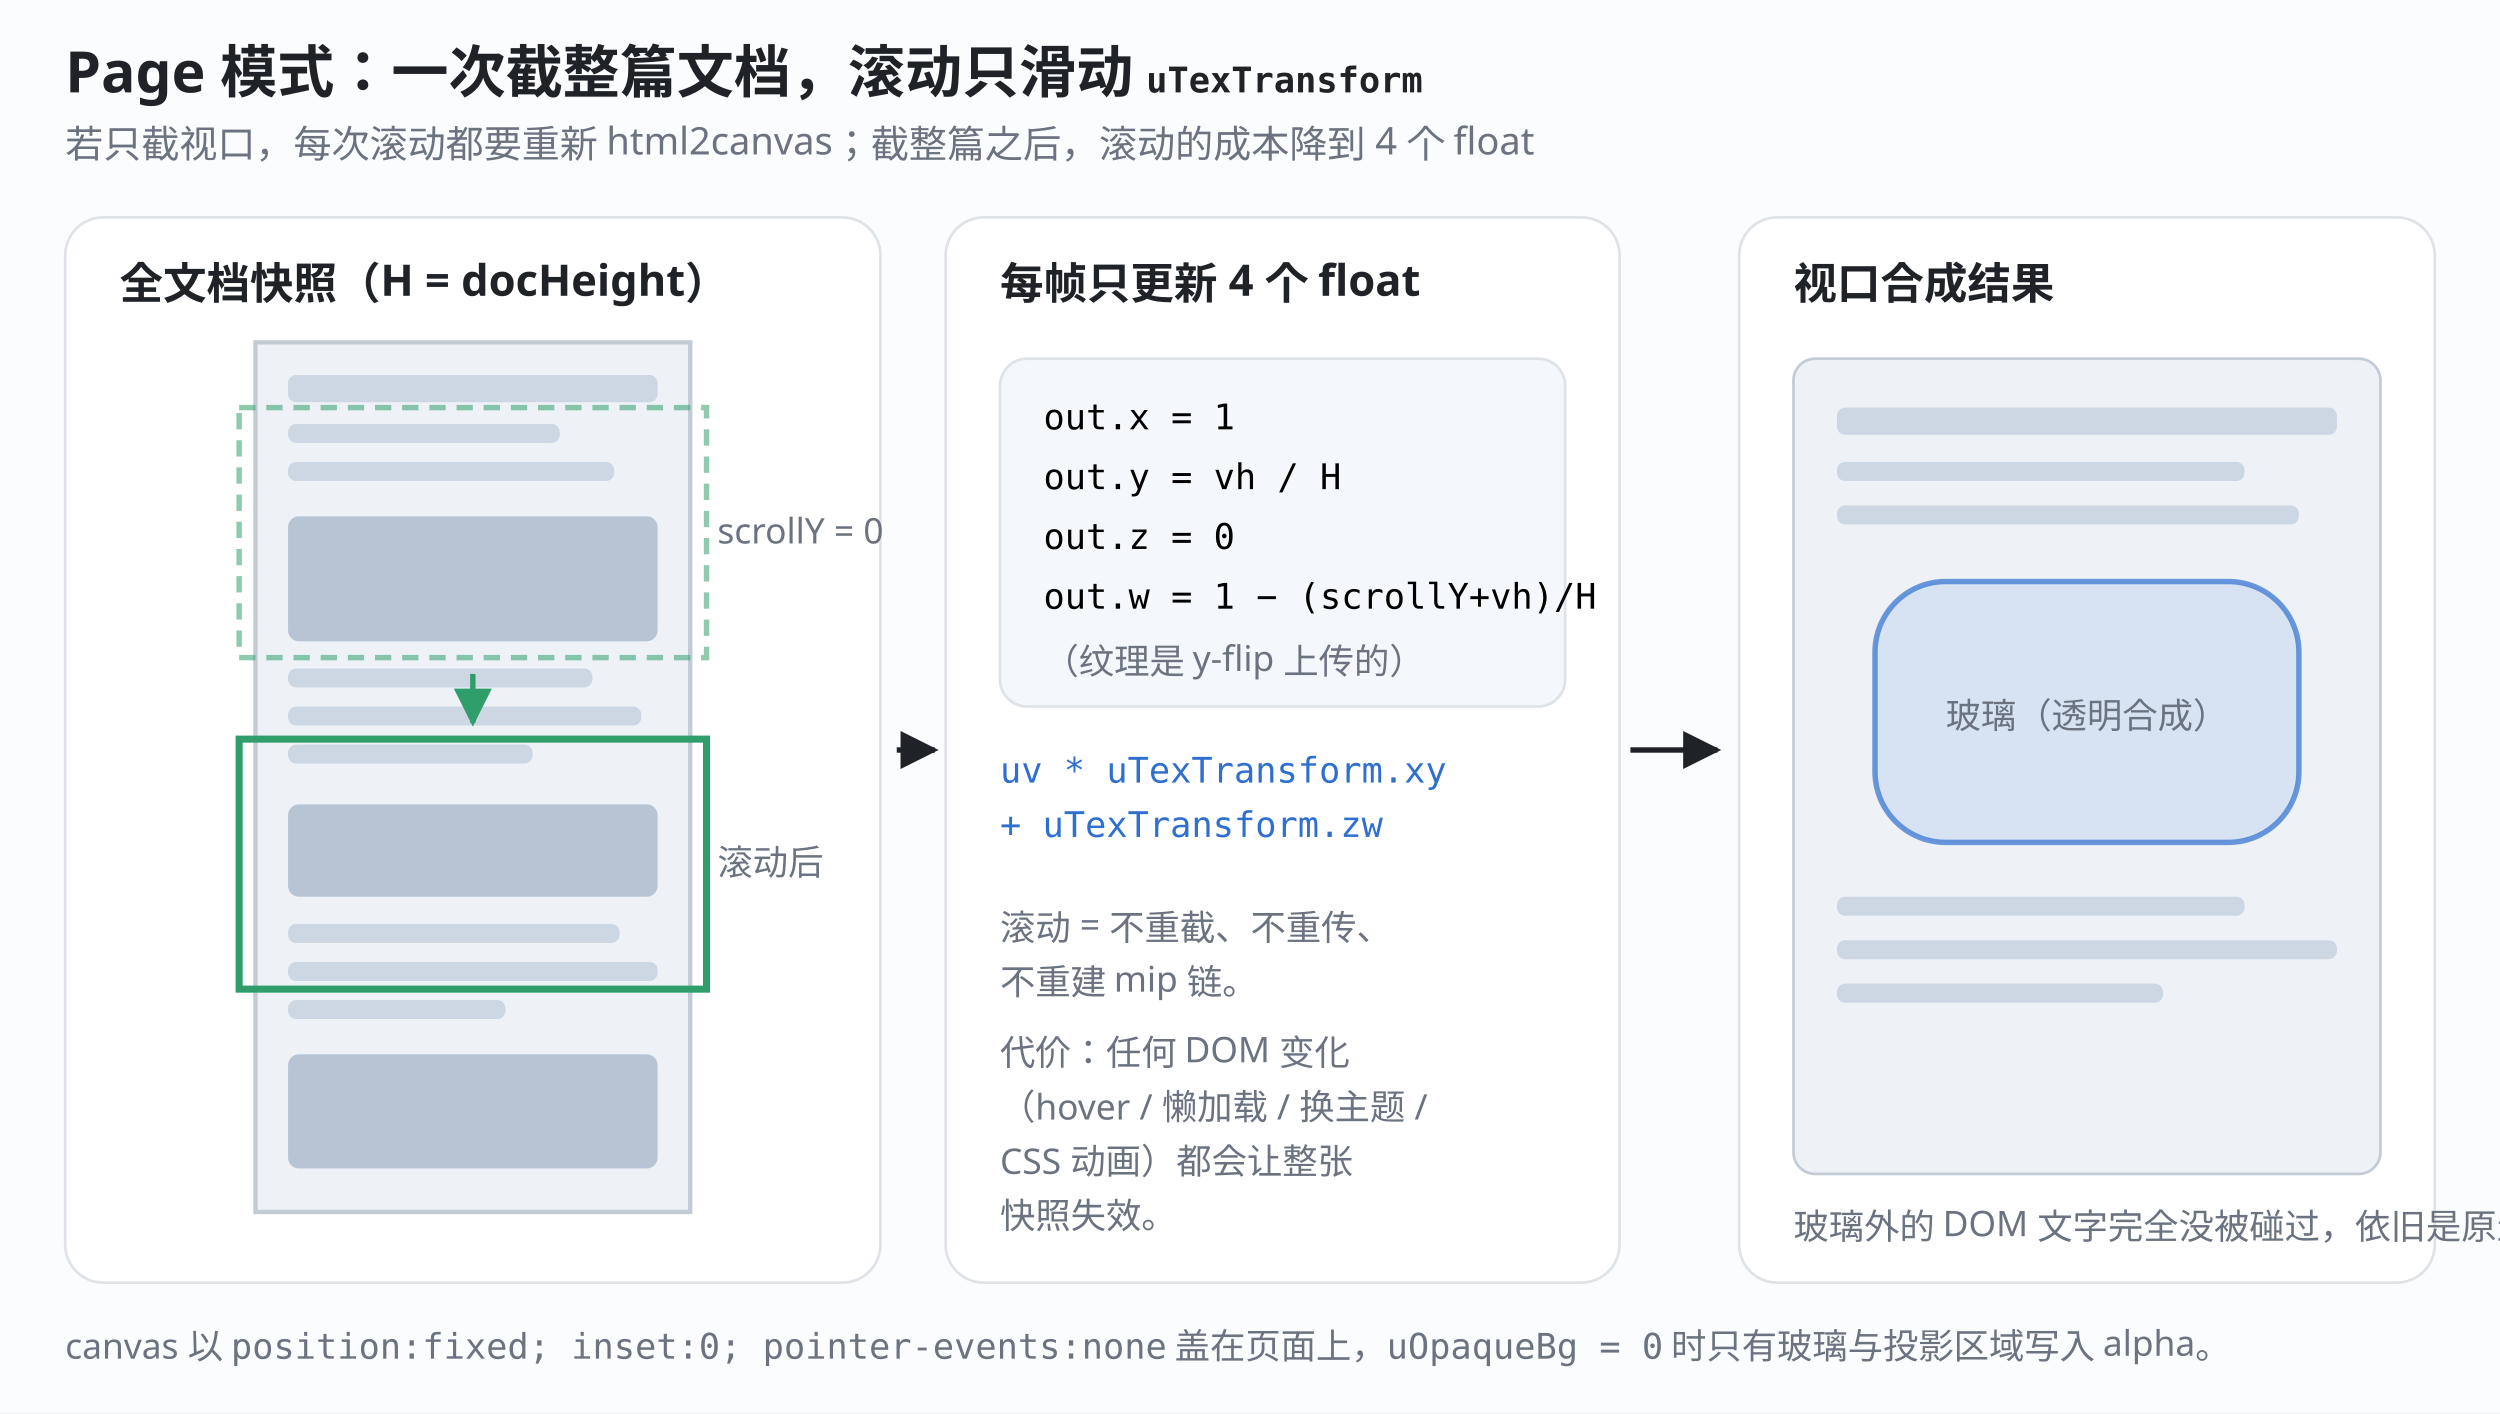
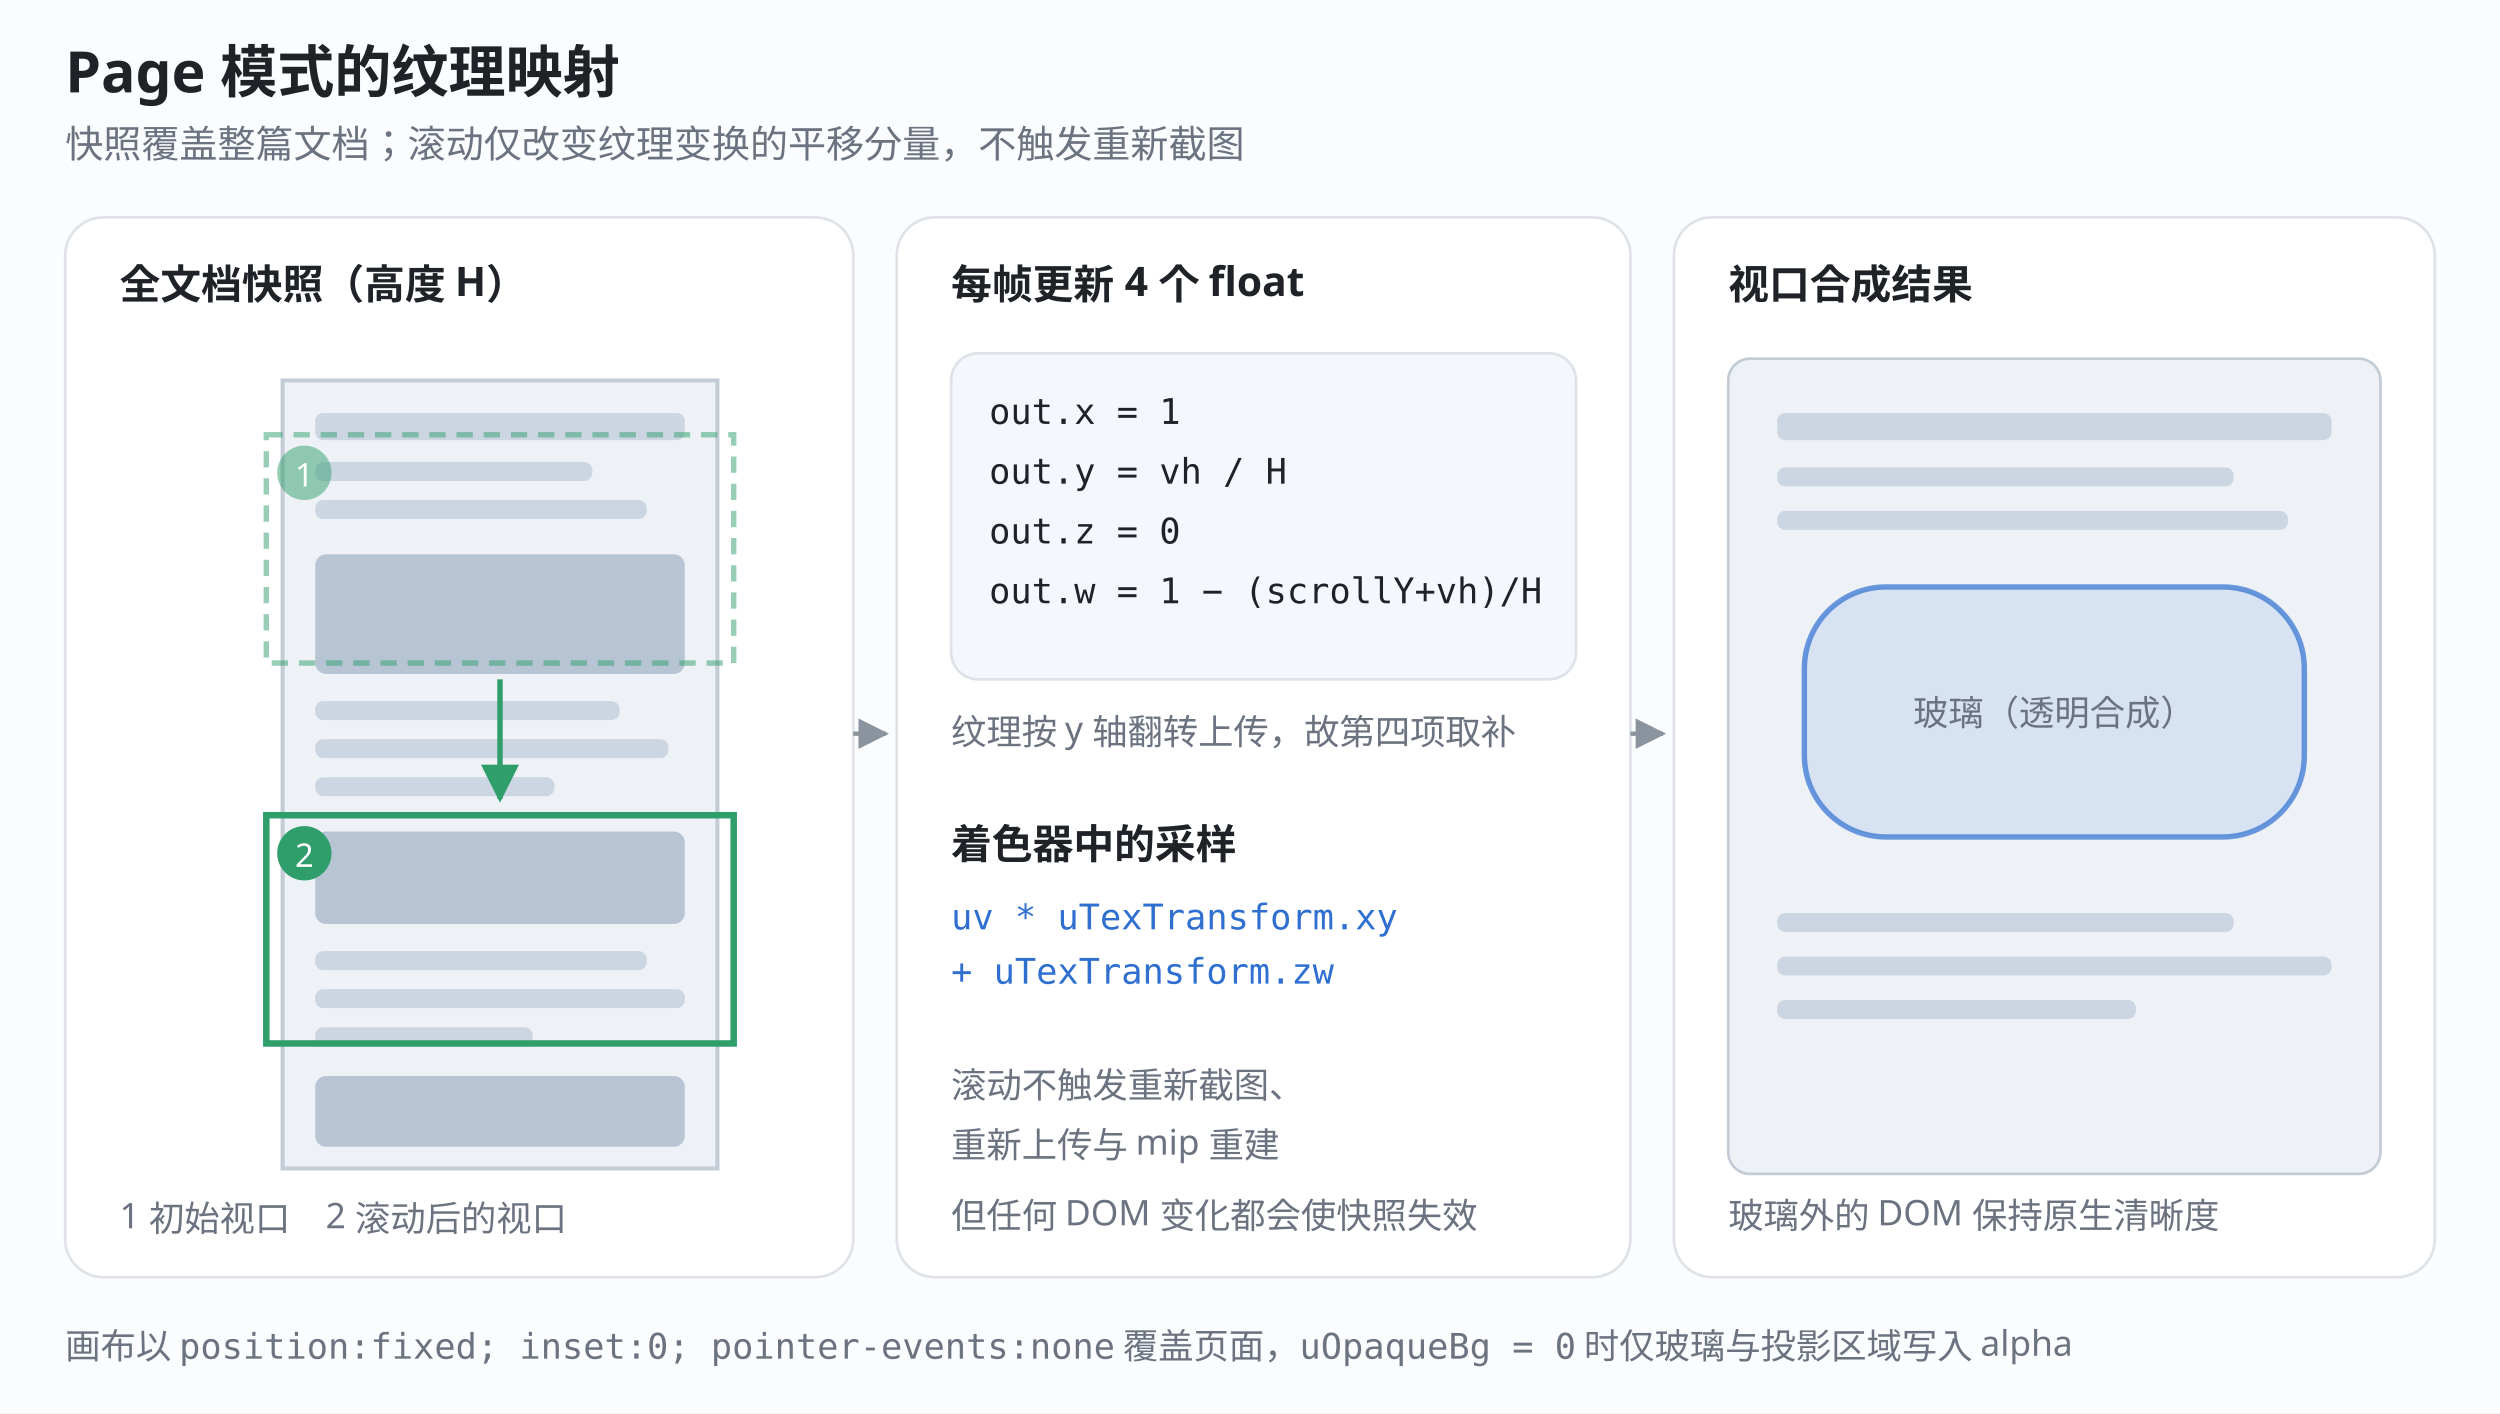
<svg xmlns="http://www.w3.org/2000/svg" viewBox="0 0 920 520">
  <defs>
    <marker id="f7-ink" markerHeight="7" markerWidth="7" orient="auto-start-reverse" refX="9" refY="5" viewBox="0 0 10 10">
-       <path fill="#1f2328" d="m0 0 10 5-10 5z" />
+       <path fill="#8b949e" d="m0 0 10 5-10 5z" />
    </marker>
    <marker id="f7-grn" markerHeight="7" markerWidth="7" orient="auto-start-reverse" refX="9" refY="5" viewBox="0 0 10 10">
      <path fill="#2f9e6b" d="m0 0 10 5-10 5z" />
    </marker>
-     <style>text{font-family:"Segoe UI","PingFang SC","Microsoft YaHei",system-ui,sans-serif}.cap{font-size:16px;font-weight:600;fill:#1f2328}.lbl,.mono{font-size:13px}.lbl{fill:#6b7280}.mono{font-family:"Cascadia Code",Consolas,ui-monospace,monospace}.row{fill:#cdd7e3}</style>
+     <style>text{font-family:"Segoe UI","PingFang SC","Microsoft YaHei",system-ui,sans-serif}.cap{font-size:15px;font-weight:600;fill:#1f2328}.lbl,.mono{font-size:13px}.lbl{fill:#6b7280}.mono{font-family:"Cascadia Code",Consolas,ui-monospace,monospace}.row{fill:#ccd6e2}.ar{stroke:#8b949e;stroke-width:1.6;fill:none}</style>
  </defs>
  <path fill="#fbfcfd" d="M0 0h920v520H0z" />
-   <text x="24" y="34" style="font-size:21px;font-weight:700;fill:#1f2328">Page 模式：一次截整篇文档，滚动只滑动 <tspan class="mono" font-size="19">uTexTransform</tspan>
-   </text>
-   <text x="24" y="58" style="font-size:14px;fill:#6b7280">若只截视口，每次滚动都要重新 html2canvas；截整篇之后，滚动的成本降到 4 个 float</text>
-   <rect width="300" height="392" x="24" y="80" fill="#fff" stroke="#dfe3e8" rx="14" />
-   <text x="44" y="110" class="cap">全文档快照（H = docHeight）</text>
-   <path d="M94 126h160v320H94z" style="fill:#eef2f7;stroke:#c3cbd5;stroke-width:1.6" />
+   <text x="24" y="34" style="font-size:21px;font-weight:700;fill:#1f2328">Page 模式的纹理映射</text>
+   <text x="24" y="58" style="font-size:14px;fill:#6b7280">快照覆盖整篇文档；滚动仅改变纹理变换的平移分量，不触发重新截图</text>
+   <rect width="290" height="390" x="24" y="80" fill="#fff" stroke="#dfe3e8" rx="14" />
+   <text x="44" y="110" class="cap">全文档快照（高度 H）</text>
+   <path d="M104 140h160v290H104z" style="fill:#eef2f7;stroke:#c3cbd5;stroke-width:1.5" />
  <g class="row">
-     <rect width="136" height="10" x="106" y="138" rx="3" />
-     <rect width="100" height="7" x="106" y="156" rx="3" />
-     <rect width="120" height="7" x="106" y="170" rx="3" />
-     <rect width="136" height="46" x="106" y="190" fill="#b6c4d4" rx="4" />
-     <rect width="112" height="7" x="106" y="246" rx="3" />
-     <rect width="130" height="7" x="106" y="260" rx="3" />
-     <rect width="90" height="7" x="106" y="274" rx="3" />
-     <rect width="136" height="34" x="106" y="296" fill="#b6c4d4" rx="4" />
-     <rect width="122" height="7" x="106" y="340" rx="3" />
-     <rect width="136" height="7" x="106" y="354" rx="3" />
-     <rect width="80" height="7" x="106" y="368" rx="3" />
-     <rect width="136" height="42" x="106" y="388" fill="#b6c4d4" rx="4" />
+     <rect width="136" height="10" x="116" y="152" rx="3" />
+     <rect width="102" height="7" x="116" y="170" rx="3" />
+     <rect width="122" height="7" x="116" y="184" rx="3" />
+     <rect width="136" height="44" x="116" y="204" fill="#b6c4d4" rx="4" />
+     <rect width="112" height="7" x="116" y="258" rx="3" />
+     <rect width="130" height="7" x="116" y="272" rx="3" />
+     <rect width="88" height="7" x="116" y="286" rx="3" />
+     <rect width="136" height="34" x="116" y="306" fill="#b6c4d4" rx="4" />
+     <rect width="122" height="7" x="116" y="350" rx="3" />
+     <rect width="136" height="7" x="116" y="364" rx="3" />
+     <rect width="80" height="7" x="116" y="378" rx="3" />
+     <rect width="136" height="26" x="116" y="396" fill="#b6c4d4" rx="4" />
  </g>
-   <path d="M88 150h172v92H88z" style="fill:none;stroke:#2f9e6b;stroke-width:2;stroke-dasharray:6 4;opacity:.55" />
-   <path d="M88 272h172v92H88z" style="fill:none;stroke:#2f9e6b;stroke-width:2.6" />
-   <path stroke="#2f9e6b" stroke-width="2" marker-end="url(#f7-grn)" d="M174 248v18" />
-   <text x="264" y="200" fill="#2f9e6b" class="lbl">scrollY = 0</text>
-   <text x="264" y="322" fill="#2f9e6b" class="lbl">滚动后</text>
-   <rect width="248" height="392" x="348" y="80" fill="#fff" stroke="#dfe3e8" rx="14" />
-   <text x="368" y="110" class="cap">每帧只更新 4 个 float</text>
-   <rect width="208" height="128" x="368" y="132" fill="#f4f7fb" stroke="#dfe3e8" rx="10" />
-   <text x="384" y="158" class="mono">out.x = 1</text>
-   <text x="384" y="180" class="mono">out.y = vh / H</text>
-   <text x="384" y="202" class="mono">out.z = 0</text>
-   <text x="384" y="224" class="mono">out.w = 1 − (scrollY+vh)/H</text>
-   <text x="384" y="248" class="lbl">（纹理是 y-flip 上传的）</text>
-   <text x="368" y="288" fill="#2f6fd0" class="mono">uv * uTexTransform.xy</text>
-   <text x="368" y="308" fill="#2f6fd0" class="mono">   + uTexTransform.zw</text>
-   <text x="368" y="346" class="lbl">滚动 = 不重截、不重传、</text>
-   <text x="368" y="366" class="lbl">不重建 mip 链。</text>
-   <text x="368" y="392" class="lbl">代价：任何 DOM 变化</text>
-   <text x="368" y="412" class="lbl">（hover / 懒加载 / 换主题 /</text>
-   <text x="368" y="432" class="lbl">CSS 动画）都会让整张</text>
-   <text x="368" y="452" class="lbl">快照失效。</text>
-   <path stroke="#1f2328" stroke-width="2" marker-end="url(#f7-ink)" d="M600 276h32" />
-   <path stroke="#1f2328" stroke-width="2" marker-end="url(#f7-ink)" d="M330 276h14" />
-   <rect width="256" height="392" x="640" y="80" fill="#fff" stroke="#dfe3e8" rx="14" />
-   <text x="660" y="110" class="cap">视口合成结果</text>
-   <rect width="216" height="300" x="660" y="132" fill="#eef2f7" stroke="#c3cbd5" rx="8" />
+   <path d="M98 160h172v84H98z" style="fill:none;stroke:#2f9e6b;stroke-width:2;stroke-dasharray:6 4;opacity:.5" />
+   <circle cx="112" cy="174" r="10" fill="#2f9e6b" opacity=".5" />
+   <text x="112" y="179" fill="#fff" font-size="12" text-anchor="middle">1</text>
+   <path d="M98 300h172v84H98z" style="fill:none;stroke:#2f9e6b;stroke-width:2.4" />
+   <circle cx="112" cy="314" r="10" fill="#2f9e6b" />
+   <text x="112" y="319" fill="#fff" font-size="12" text-anchor="middle">2</text>
+   <path stroke="#2f9e6b" stroke-width="2" marker-end="url(#f7-grn)" d="M184 250v44" />
+   <text x="44" y="452" class="lbl">1 初始视口　2 滚动后的视口</text>
+   <rect width="270" height="390" x="330" y="80" fill="#fff" stroke="#dfe3e8" rx="14" />
+   <text x="350" y="110" class="cap">每帧更新 4 个 float</text>
+   <rect width="230" height="120" x="350" y="130" fill="#f4f7fb" stroke="#dfe3e8" rx="10" />
+   <text x="364" y="156" fill="#1f2328" class="mono">out.x = 1</text>
+   <text x="364" y="178" fill="#1f2328" class="mono">out.y = vh / H</text>
+   <text x="364" y="200" fill="#1f2328" class="mono">out.z = 0</text>
+   <text x="364" y="222" fill="#1f2328" class="mono">out.w = 1 − (scrollY+vh)/H</text>
+   <text x="350" y="274" class="lbl">纹理按 y 轴翻转上传，故第四项取补</text>
+   <text x="350" y="316" class="cap">着色器中的采样</text>
+   <text x="350" y="342" fill="#2f6fd0" class="mono">uv * uTexTransform.xy</text>
+   <text x="350" y="362" fill="#2f6fd0" class="mono">   + uTexTransform.zw</text>
+   <text x="350" y="404" class="lbl">滚动不触发重新截图、</text>
+   <text x="350" y="426" class="lbl">重新上传与 mip 重建</text>
+   <text x="350" y="452" class="lbl">但任何 DOM 变化都会使快照失效</text>
+   <path marker-end="url(#f7-ink)" d="M314 270h12" class="ar" />
+   <path marker-end="url(#f7-ink)" d="M600 270h12" class="ar" />
+   <rect width="280" height="390" x="616" y="80" fill="#fff" stroke="#dfe3e8" rx="14" />
+   <text x="636" y="110" class="cap">视口合成结果</text>
+   <rect width="240" height="300" x="636" y="132" fill="#eef2f7" stroke="#c3cbd5" rx="8" />
  <g class="row">
-     <rect width="184" height="10" x="676" y="150" rx="3" />
-     <rect width="150" height="7" x="676" y="170" rx="3" />
-     <rect width="170" height="7" x="676" y="186" rx="3" />
-     <rect width="150" height="7" x="676" y="330" rx="3" />
-     <rect width="184" height="7" x="676" y="346" rx="3" />
-     <rect width="120" height="7" x="676" y="362" rx="3" />
+     <rect width="204" height="10" x="654" y="152" rx="3" />
+     <rect width="168" height="7" x="654" y="172" rx="3" />
+     <rect width="188" height="7" x="654" y="188" rx="3" />
+     <rect width="168" height="7" x="654" y="336" rx="3" />
+     <rect width="204" height="7" x="654" y="352" rx="3" />
+     <rect width="132" height="7" x="654" y="368" rx="3" />
  </g>
-   <rect width="156" height="96" x="690" y="214" fill="#2f6fd0" fill-opacity=".12" stroke="#2f6fd0" stroke-opacity=".7" stroke-width="2" rx="26" />
-   <text x="716" y="268" fill="#2f6fd0" class="lbl">玻璃（透明合成）</text>
-   <text x="660" y="456" class="lbl">玻璃外的 DOM 文字完全没被碰过，依旧是原生清晰度。</text>
-   <text x="24" y="500" class="lbl">canvas 以 <tspan class="mono">position:fixed; inset:0; pointer-events:none</tspan> 盖在页面上，<tspan class="mono">uOpaqueBg = 0</tspan> 时只有玻璃与投影区域写入 alpha。</text>
+   <rect width="184" height="92" x="664" y="216" fill="#2f6fd0" fill-opacity=".12" stroke="#2f6fd0" stroke-opacity=".7" stroke-width="2" rx="30" />
+   <text x="756" y="267" fill="#2f6fd0" class="lbl" text-anchor="middle">玻璃（透明合成）</text>
+   <text x="636" y="452" class="lbl">玻璃外的 DOM 保持原生清晰度</text>
+   <text x="24" y="500" class="lbl">画布以 <tspan class="mono">position:fixed; inset:0; pointer-events:none</tspan> 覆盖页面，<tspan class="mono">uOpaqueBg = 0</tspan> 时仅玻璃与投影区域写入 alpha</text>
</svg>
